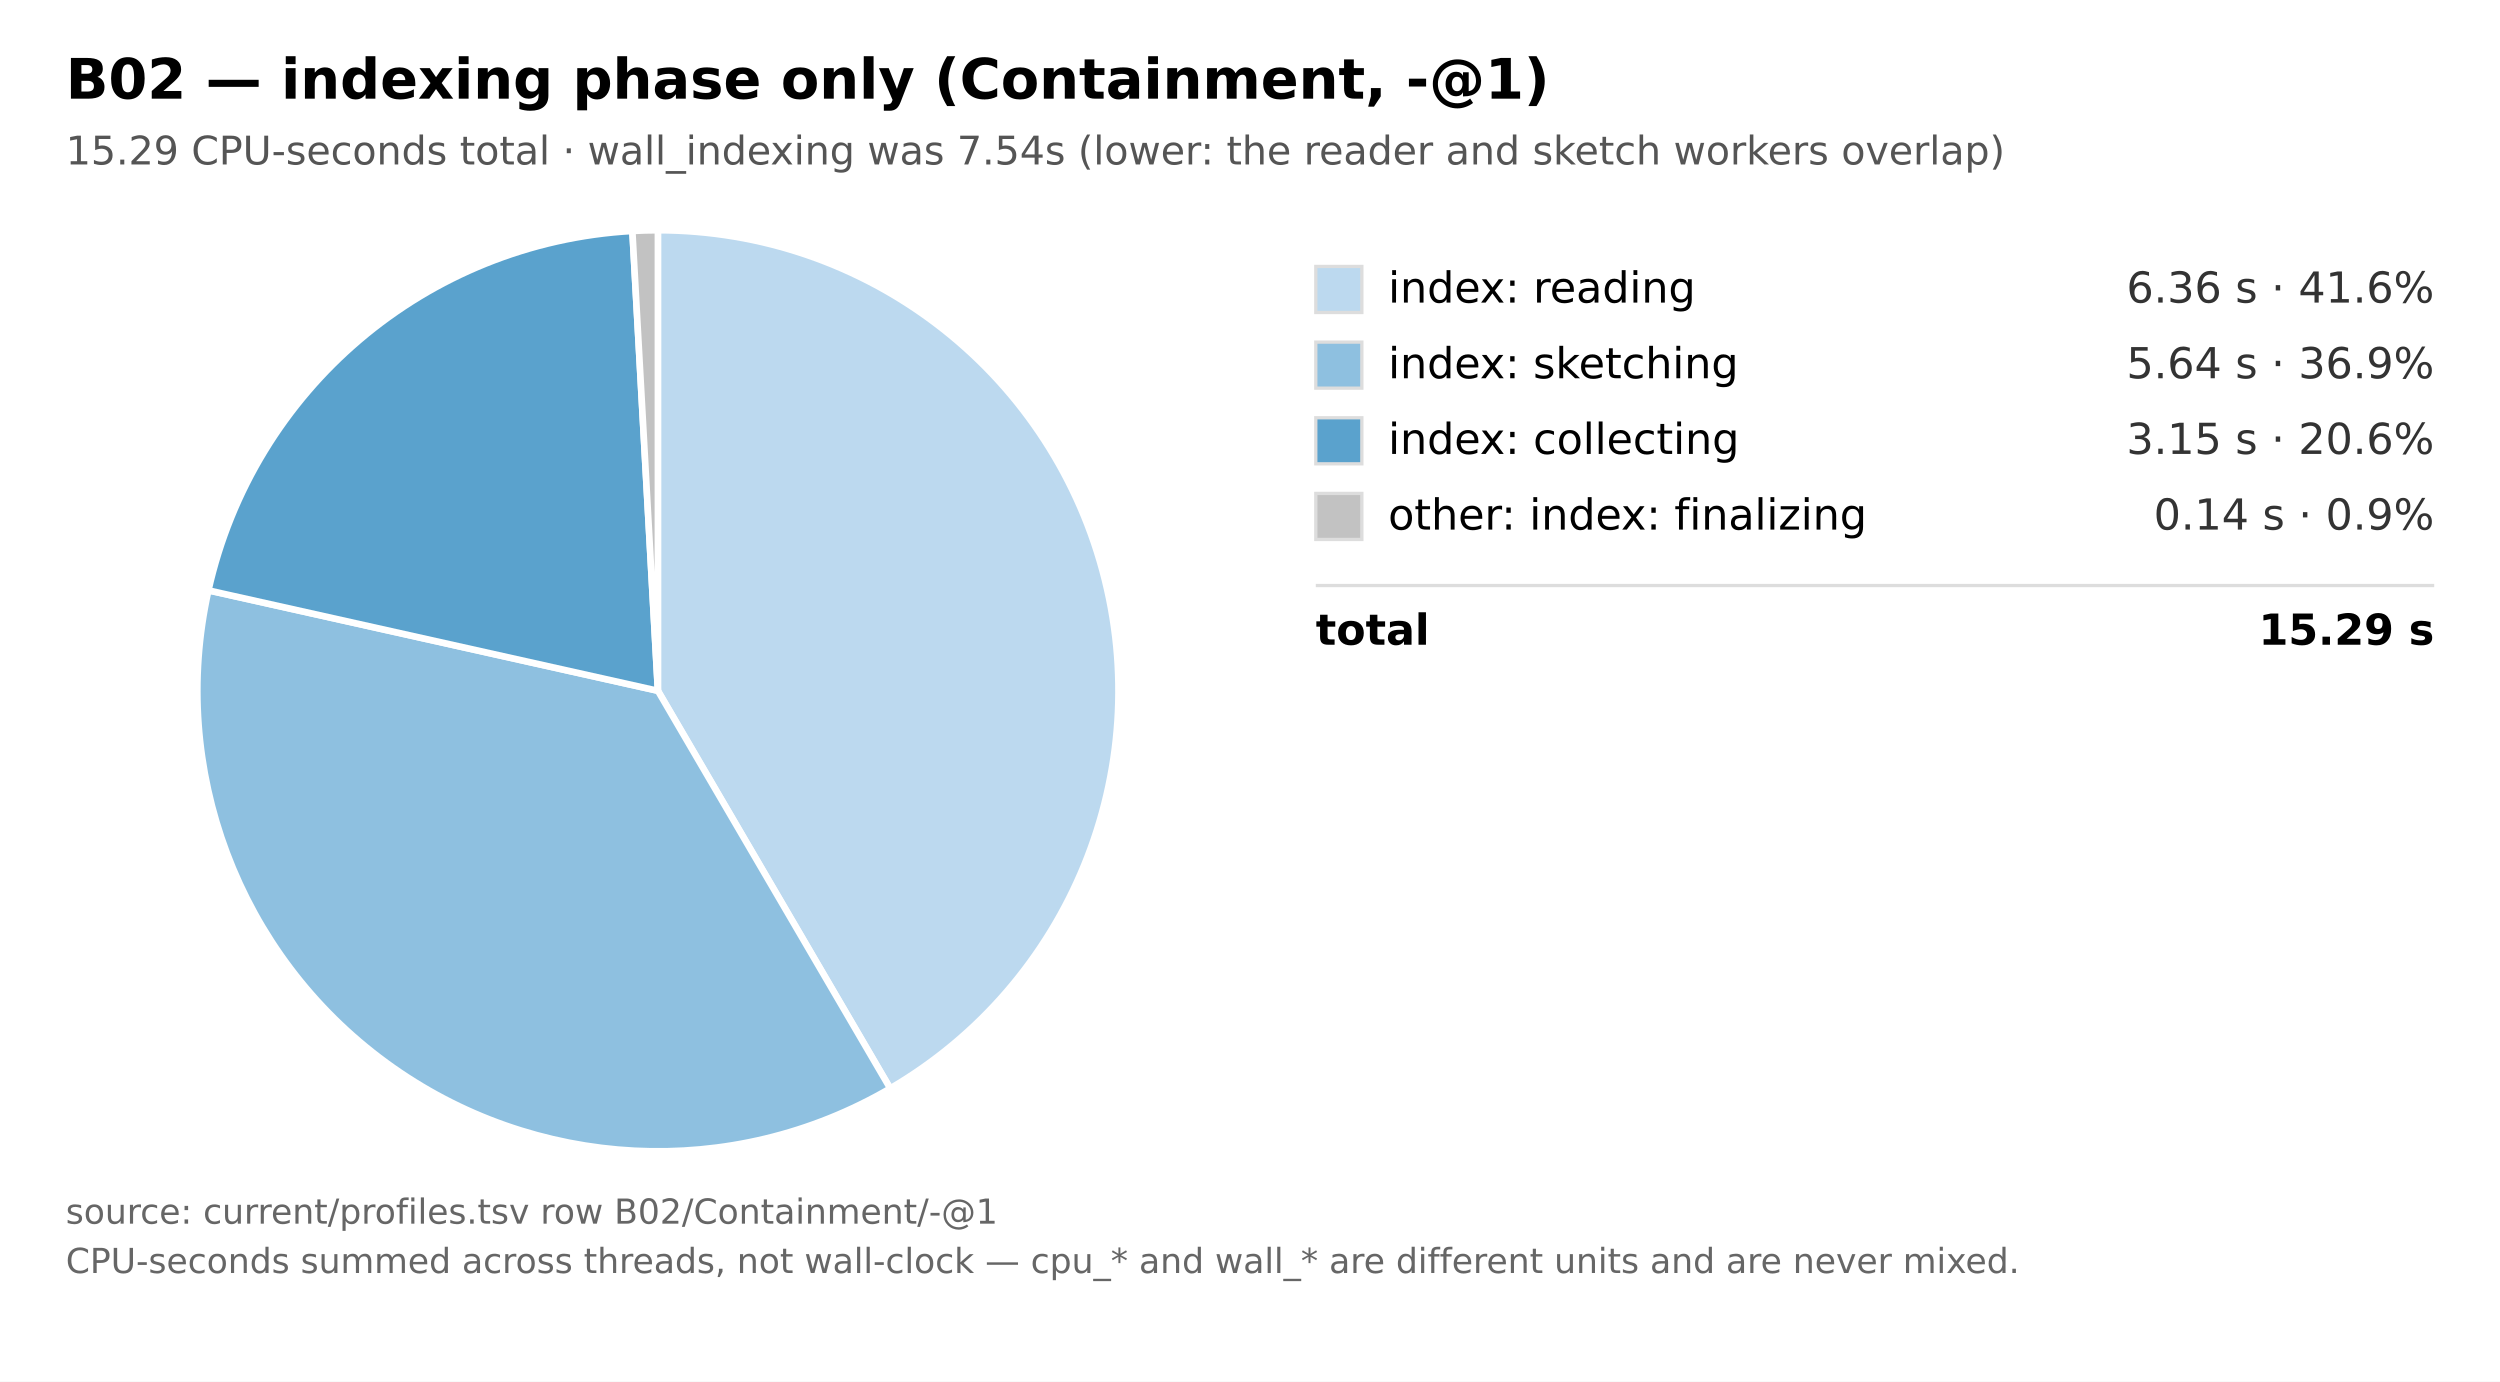
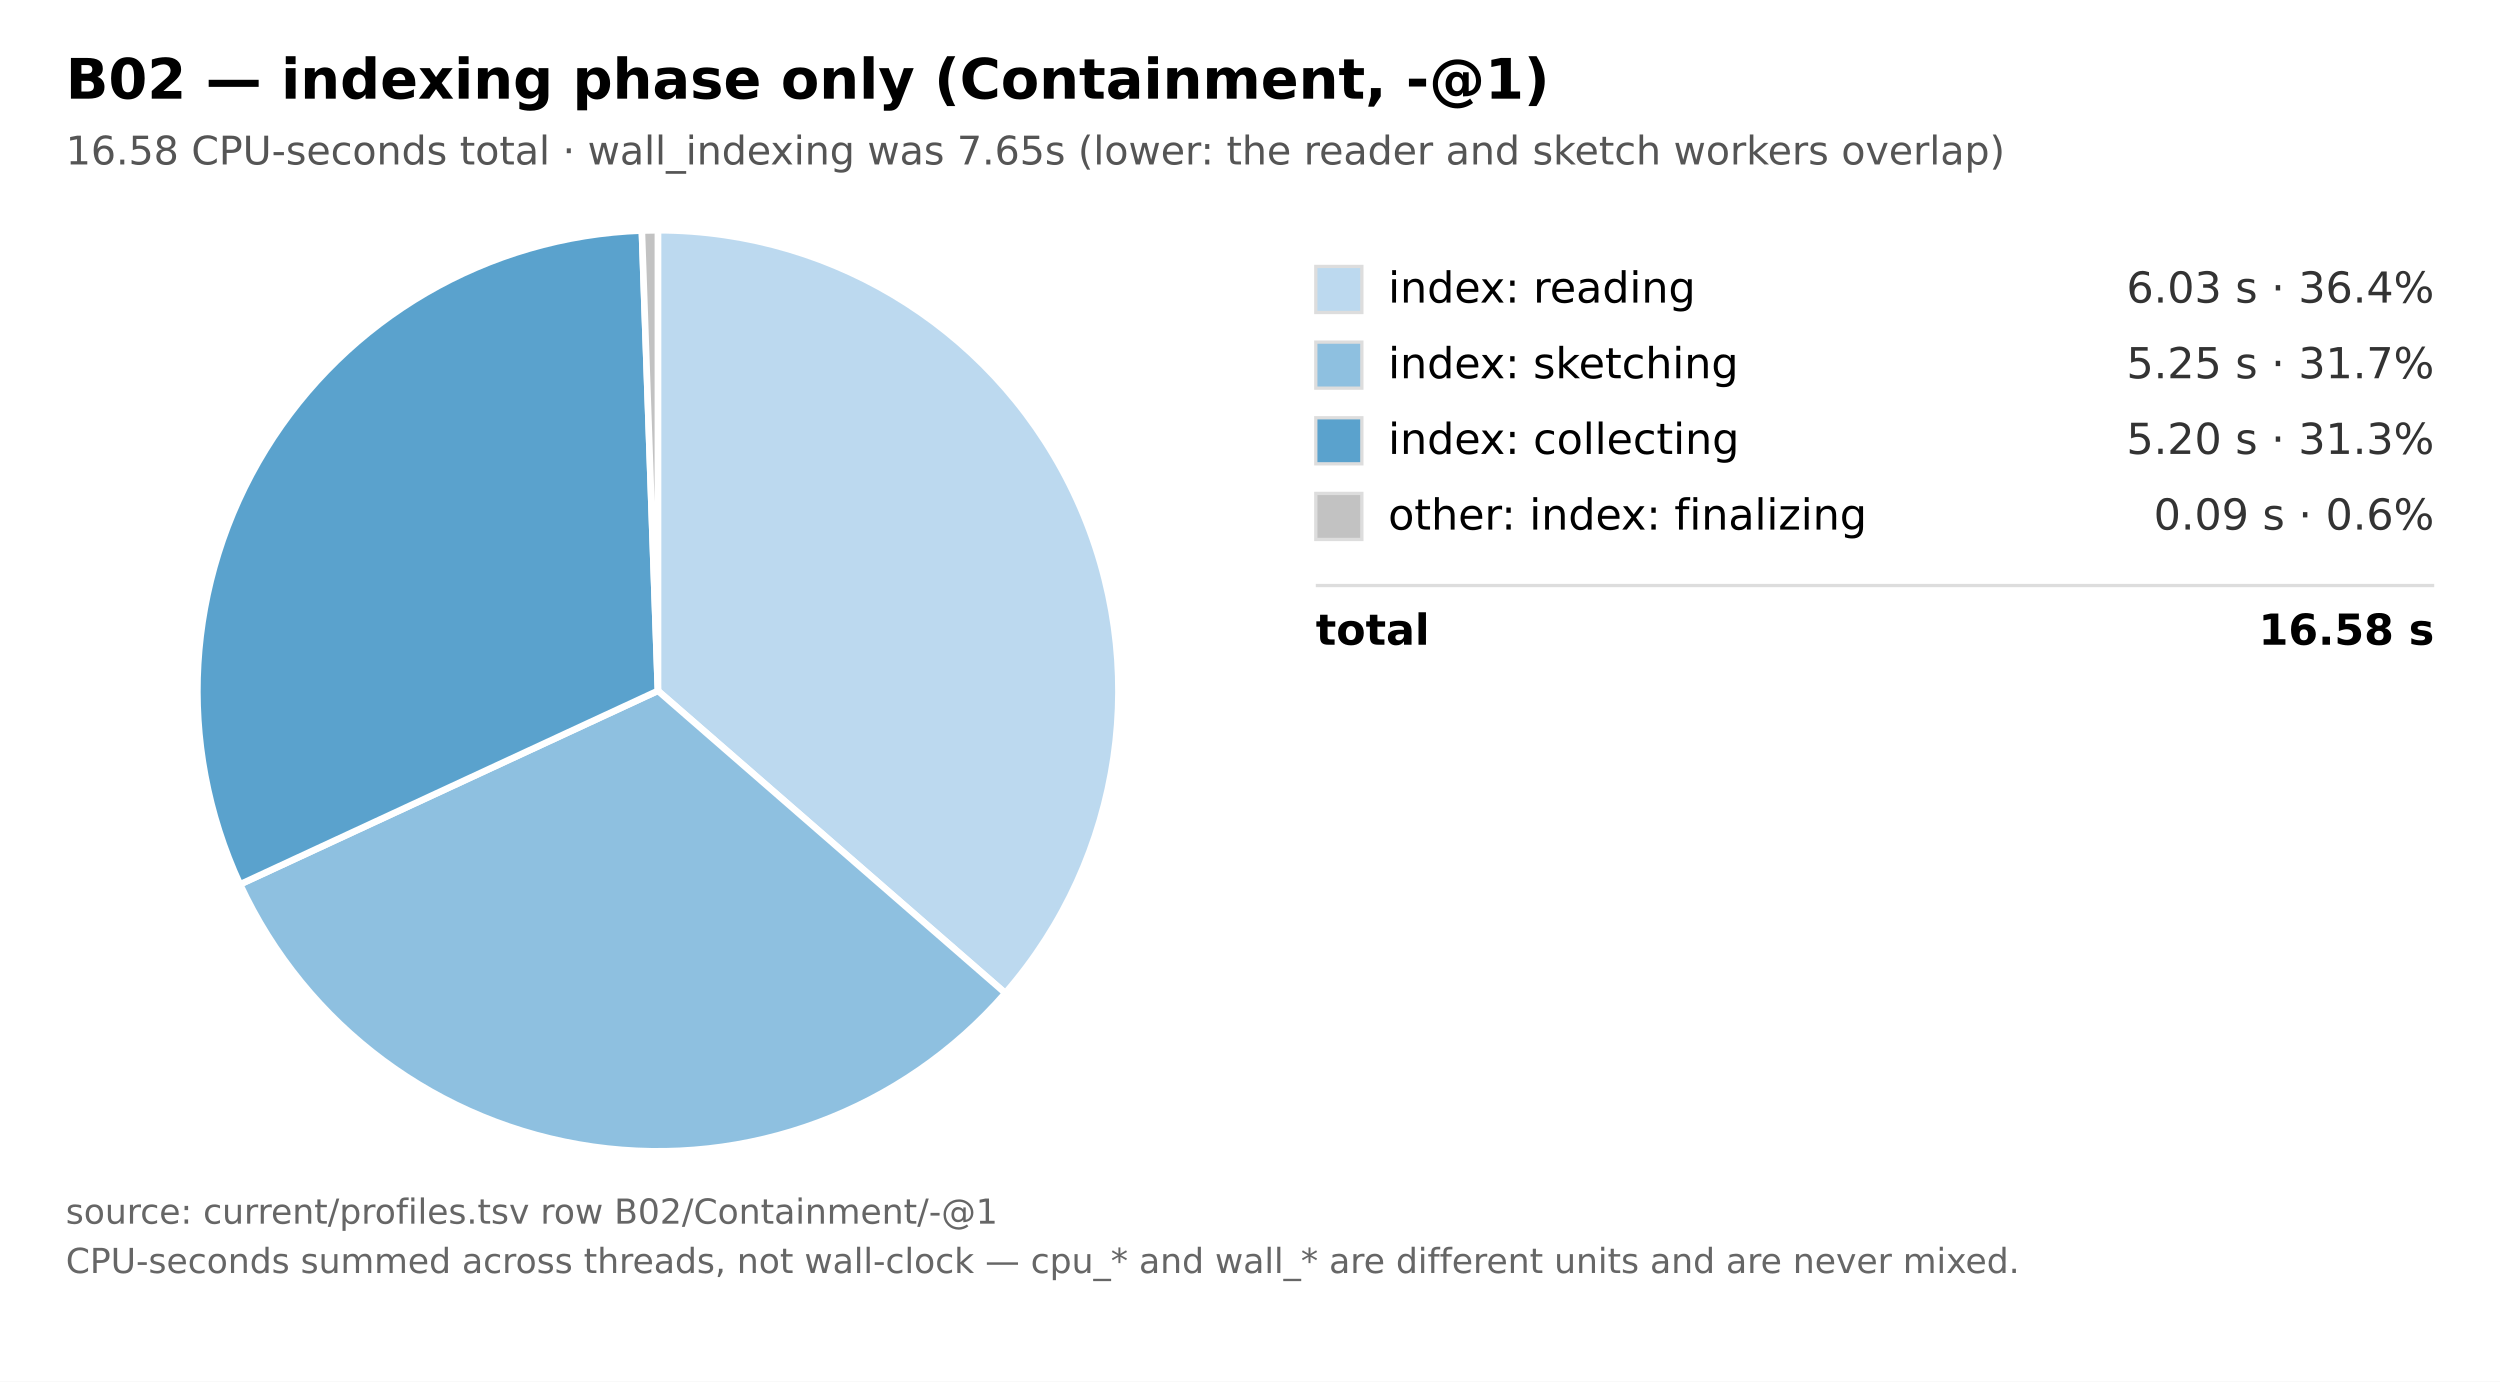
<svg xmlns="http://www.w3.org/2000/svg" width="760" height="420" viewBox="0 0 760 420" font-family="DejaVu Sans, Helvetica, Arial, sans-serif">
  <rect width="760" height="420" fill="#ffffff" />
  <text x="20" y="30" font-size="17" font-weight="bold">B02 — indexing phase only (Containment, -@1)</text>
-   <text x="20" y="50" font-size="12" fill="#555555">15.29 CPU-seconds total · wall_indexing was 7.54s (lower: the reader and sketch workers overlap)</text>
-   <path d="M 200.00,210.00 L 200.00,70.00 A 140.00,140.00 0 0,1 270.63,330.88 Z" fill="#bcd9ef" stroke="#ffffff" stroke-width="2" />
-   <path d="M 200.00,210.00 L 270.63,330.88 A 140.00,140.00 0 0,1 63.37,179.48 Z" fill="#8ec0e0" stroke="#ffffff" stroke-width="2" />
-   <path d="M 200.00,210.00 L 63.37,179.48 A 140.00,140.00 0 0,1 192.24,70.22 Z" fill="#5aa2cd" stroke="#ffffff" stroke-width="2" />
-   <path d="M 200.00,210.00 L 192.24,70.22 A 140.00,140.00 0 0,1 200.00,70.00 Z" fill="#c2c2c2" stroke="#ffffff" stroke-width="2" />
+   <text x="20" y="50" font-size="12" fill="#555555">16.58 CPU-seconds total · wall_indexing was 7.65s (lower: the reader and sketch workers overlap)</text>
+   <path d="M 200.00,210.00 L 200.00,70.00 A 140.00,140.00 0 0,1 305.61,301.91 Z" fill="#bcd9ef" stroke="#ffffff" stroke-width="2" />
+   <path d="M 200.00,210.00 L 305.61,301.91 A 140.00,140.00 0 0,1 72.97,268.84 Z" fill="#8ec0e0" stroke="#ffffff" stroke-width="2" />
+   <path d="M 200.00,210.00 L 72.97,268.84 A 140.00,140.00 0 0,1 195.12,70.09 Z" fill="#5aa2cd" stroke="#ffffff" stroke-width="2" />
+   <path d="M 200.00,210.00 L 195.12,70.09 A 140.00,140.00 0 0,1 200.00,70.00 Z" fill="#c2c2c2" stroke="#ffffff" stroke-width="2" />
  <rect x="400" y="81" width="14" height="14" fill="#bcd9ef" stroke="#dddddd" stroke-width="1" />
  <text x="422" y="92" font-size="13">index: reading</text>
-   <text x="740" y="92" font-size="13" text-anchor="end" fill="#333333">6.36 s · 41.6%</text>
+   <text x="740" y="92" font-size="13" text-anchor="end" fill="#333333">6.03 s · 36.4%</text>
  <rect x="400" y="104" width="14" height="14" fill="#8ec0e0" stroke="#dddddd" stroke-width="1" />
  <text x="422" y="115" font-size="13">index: sketching</text>
-   <text x="740" y="115" font-size="13" text-anchor="end" fill="#333333">5.64 s · 36.9%</text>
+   <text x="740" y="115" font-size="13" text-anchor="end" fill="#333333">5.25 s · 31.7%</text>
  <rect x="400" y="127" width="14" height="14" fill="#5aa2cd" stroke="#dddddd" stroke-width="1" />
  <text x="422" y="138" font-size="13">index: collecting</text>
-   <text x="740" y="138" font-size="13" text-anchor="end" fill="#333333">3.15 s · 20.6%</text>
+   <text x="740" y="138" font-size="13" text-anchor="end" fill="#333333">5.20 s · 31.3%</text>
  <rect x="400" y="150" width="14" height="14" fill="#c2c2c2" stroke="#dddddd" stroke-width="1" />
  <text x="422" y="161" font-size="13">other: index: finalizing</text>
-   <text x="740" y="161" font-size="13" text-anchor="end" fill="#333333">0.14 s · 0.9%</text>
+   <text x="740" y="161" font-size="13" text-anchor="end" fill="#333333">0.09 s · 0.6%</text>
  <line x1="400" y1="178" x2="740" y2="178" stroke="#dddddd" />
  <text x="400" y="196" font-size="13" font-weight="bold">total</text>
-   <text x="740" y="196" font-size="13" text-anchor="end" font-weight="bold">15.29 s</text>
+   <text x="740" y="196" font-size="13" text-anchor="end" font-weight="bold">16.58 s</text>
  <text x="20" y="372" font-size="10.5" fill="#666666">source: current/profiles.tsv row B02/Containment/-@1</text>
  <text x="20" y="387" font-size="10.5" fill="#666666">CPU-seconds summed across threads, not wall-clock — cpu_* and wall_* are different units and are never mixed.</text>
</svg>
